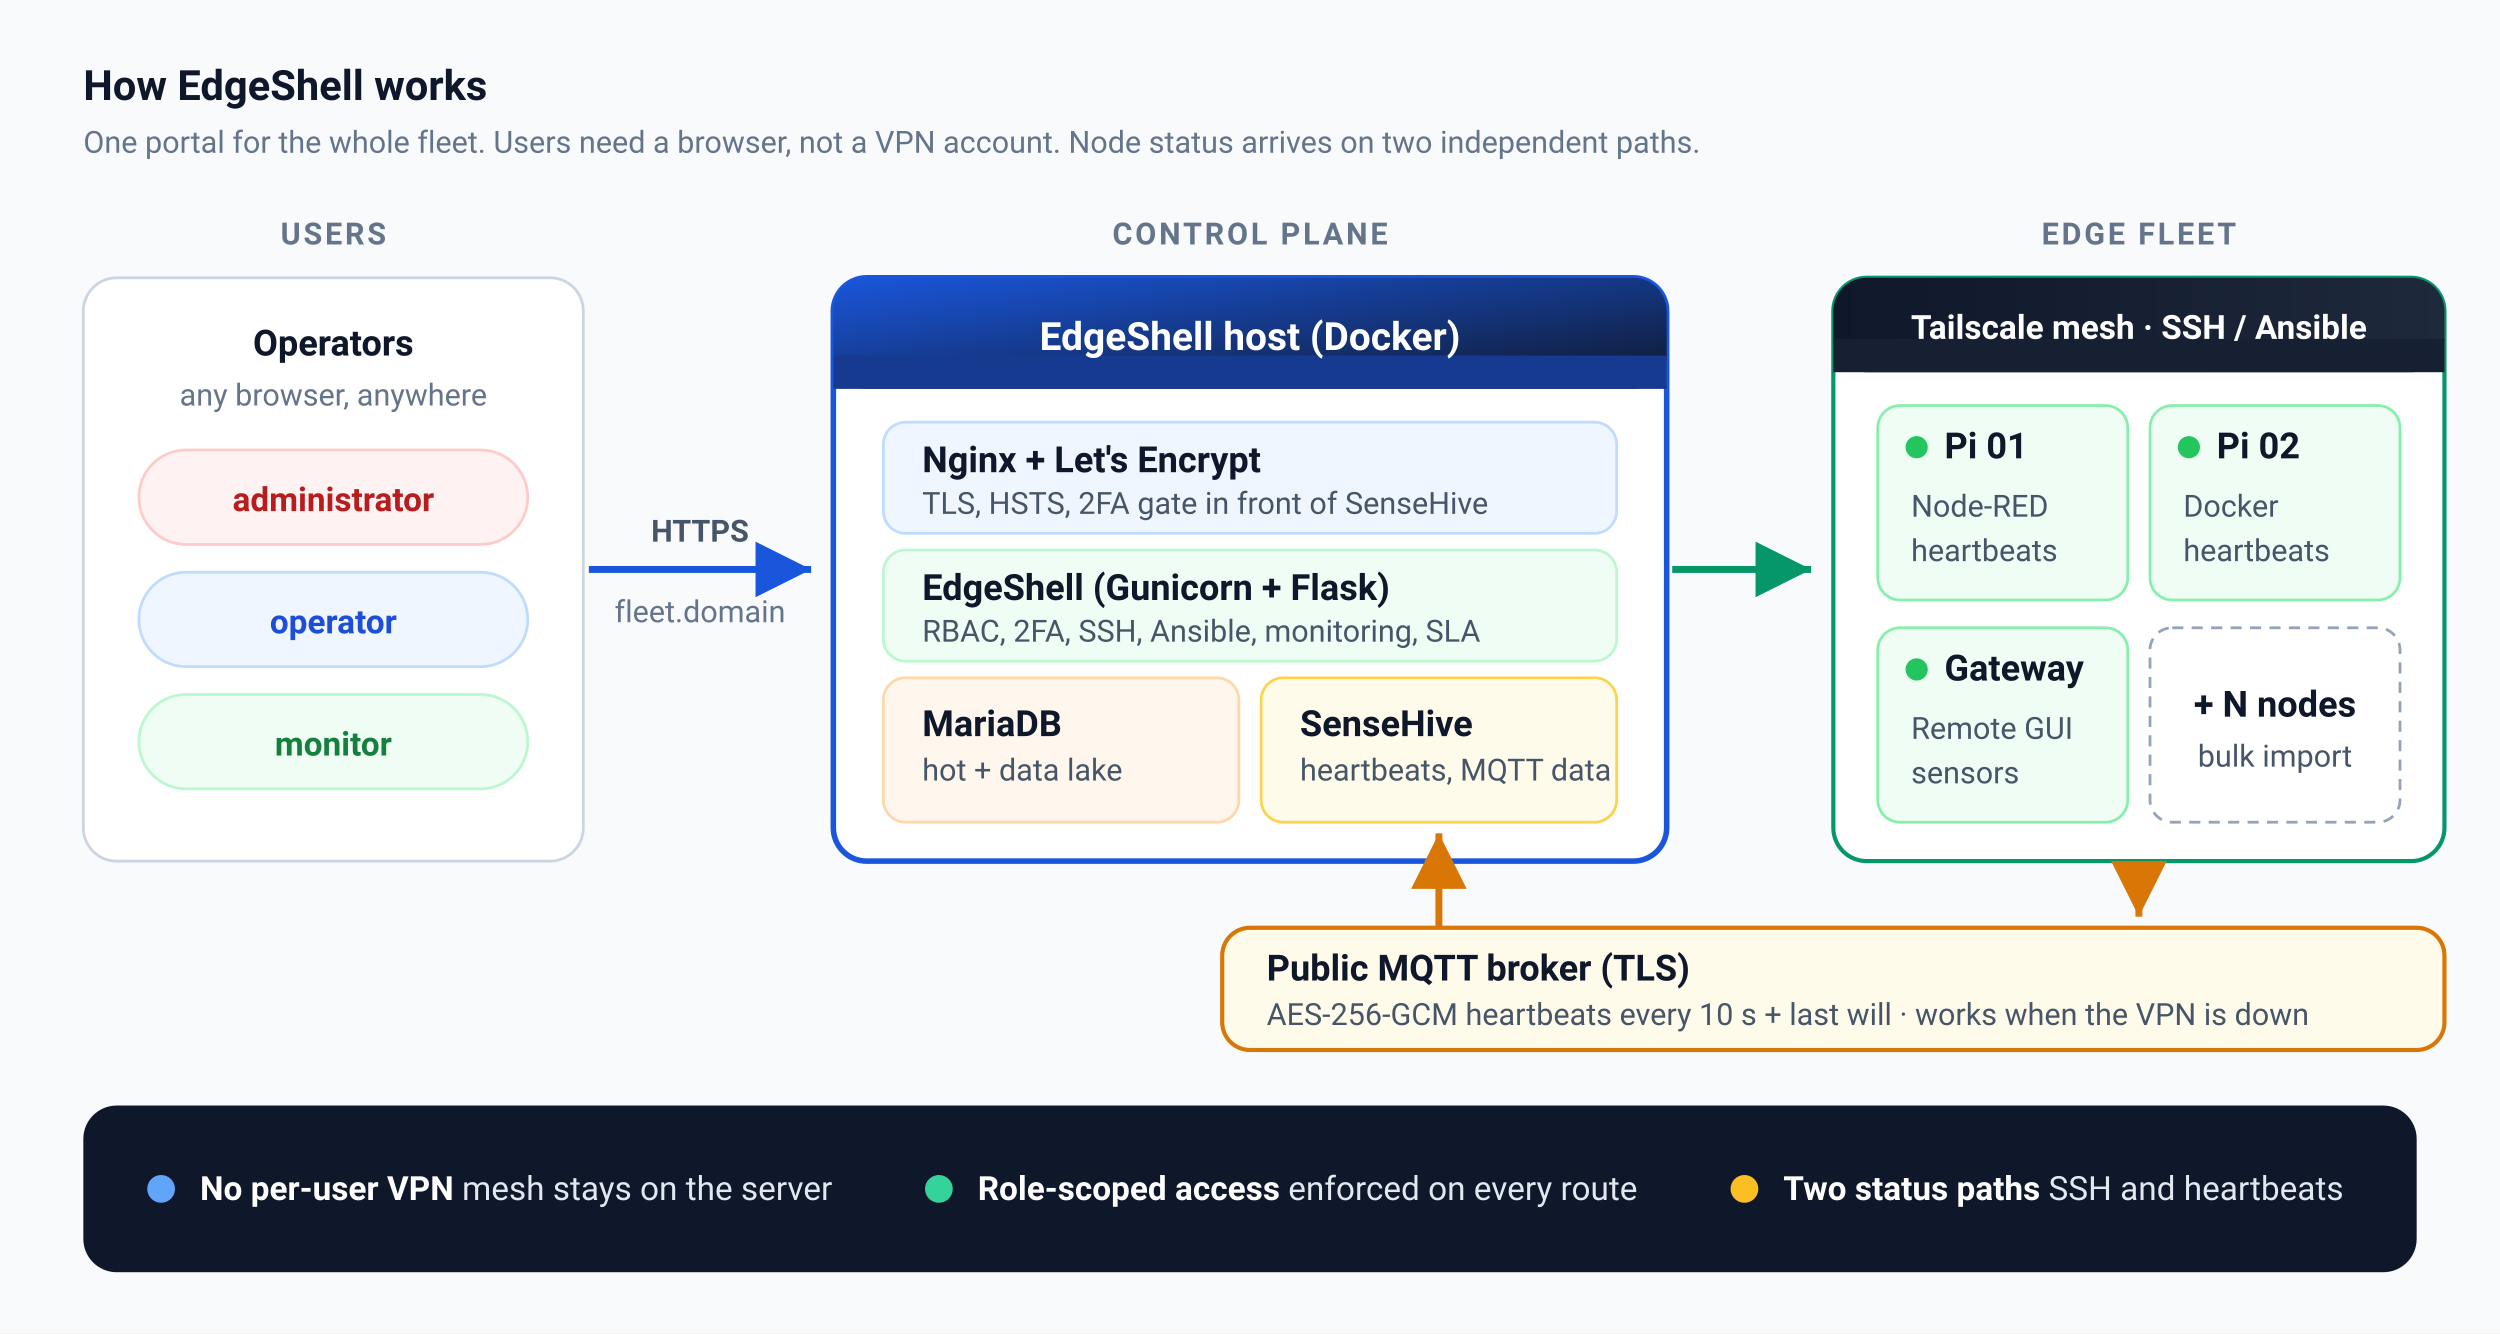
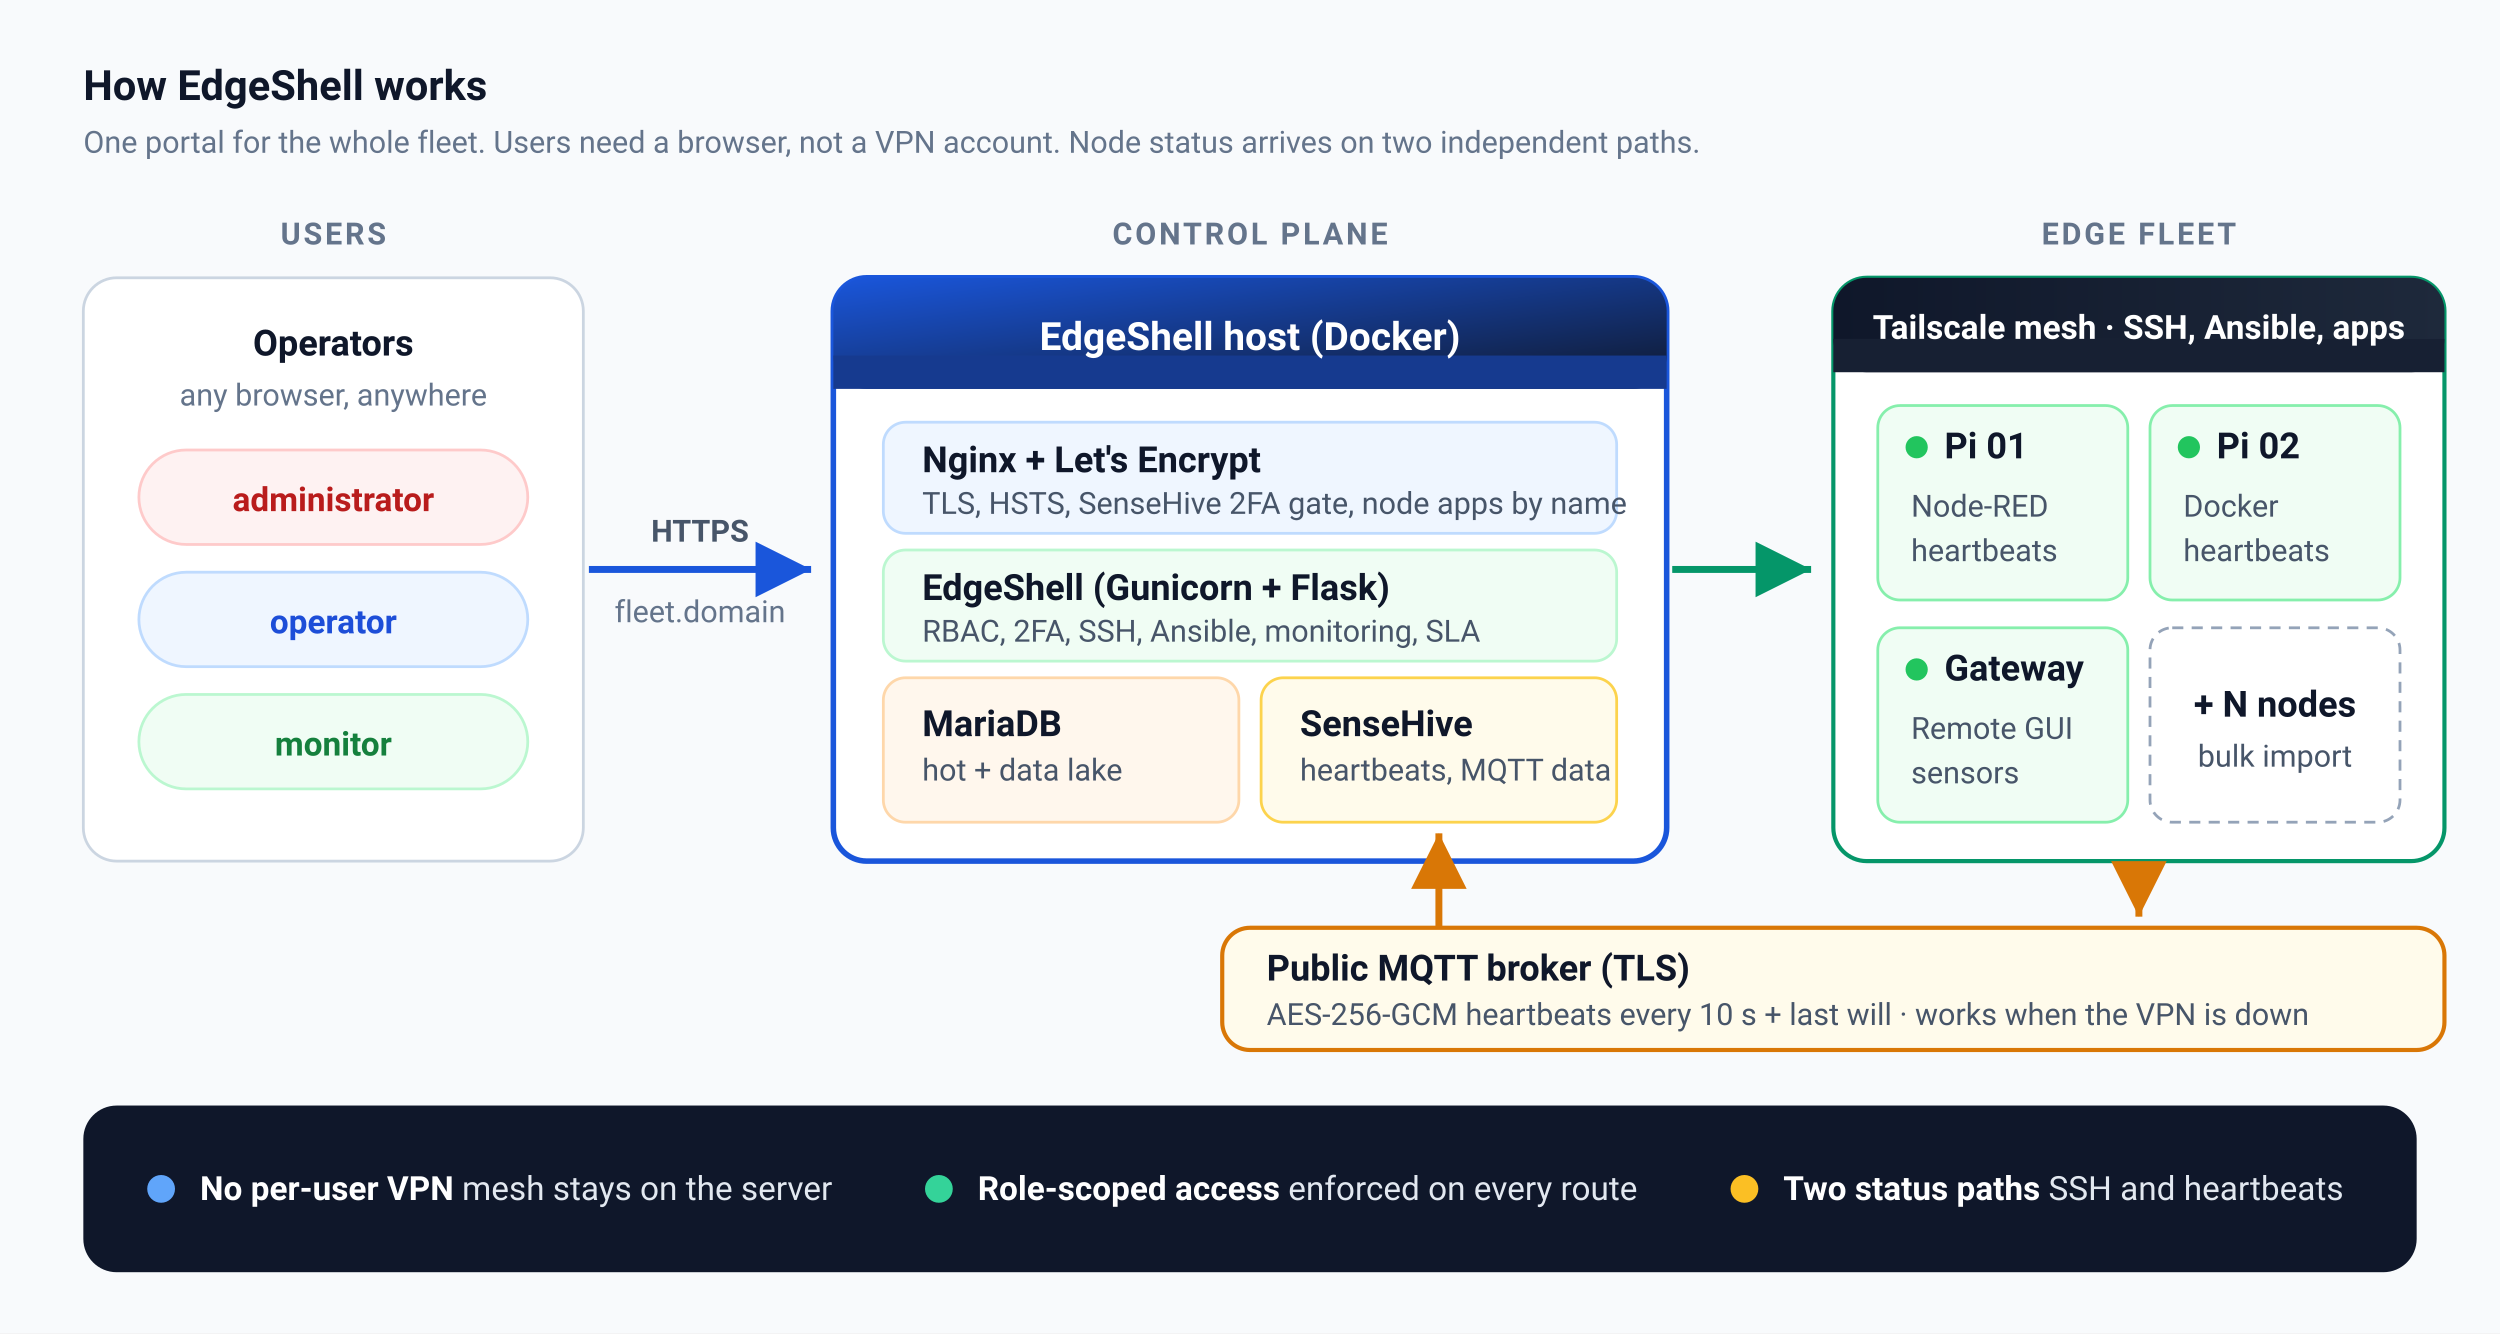
<svg xmlns="http://www.w3.org/2000/svg" viewBox="0 0 900 480" font-family="Segoe UI,Roboto,Helvetica,Arial,sans-serif" role="img" aria-labelledby="title desc">
  <defs>
    <linearGradient id="hdr" x1="0" y1="0" x2="1" y2="1">
      <stop offset="0" stop-color="#1a56db" />
      <stop offset="1" stop-color="#0f172a" />
    </linearGradient>
    <linearGradient id="mesh" x1="0" y1="0" x2="1" y2="0">
      <stop offset="0" stop-color="#0f172a" />
      <stop offset="1" stop-color="#1e293b" />
    </linearGradient>
    <marker id="ab" markerWidth="10" markerHeight="10" refX="8" refY="4" orient="auto">
      <path d="M0,0 L8,4 L0,8 Z" fill="#1a56db" />
    </marker>
    <marker id="ag" markerWidth="10" markerHeight="10" refX="8" refY="4" orient="auto">
      <path d="M0,0 L8,4 L0,8 Z" fill="#059669" />
    </marker>
    <marker id="ao" markerWidth="10" markerHeight="10" refX="8" refY="4" orient="auto">
      <path d="M0,0 L8,4 L0,8 Z" fill="#d97706" />
    </marker>
    <style>
      .tt{font-size:15px;font-weight:700;fill:#0f172a}
      .t{font-size:13px;font-weight:700;fill:#0f172a}
      .lbl{font-size:11px;fill:#475569}
      .mut{font-size:11px;fill:#64748b}
      .pill{font-size:12px;font-weight:600}
    </style>
  </defs>
  <rect width="900" height="480" fill="#f8fafc" />
  <text x="30" y="36" class="tt" font-size="18">How EdgeShell works</text>
  <text x="30" y="55" class="mut">One portal for the whole fleet. Users need a browser, not a VPN account. Node status arrives on two independent paths.</text>
  <text x="120" y="88" class="mut" text-anchor="middle" font-weight="700" letter-spacing="1">USERS</text>
  <text x="450" y="88" class="mut" text-anchor="middle" font-weight="700" letter-spacing="1">CONTROL PLANE</text>
  <text x="770" y="88" class="mut" text-anchor="middle" font-weight="700" letter-spacing="1">EDGE FLEET</text>
  <rect x="30" y="100" width="180" height="210" rx="12" fill="#fff" stroke="#cbd5e1" />
  <text x="120" y="128" class="t" text-anchor="middle">Operators</text>
  <text x="120" y="146" class="mut" text-anchor="middle">any browser, anywhere</text>
  <rect x="50" y="162" width="140" height="34" rx="17" fill="#fef2f2" stroke="#fecaca" />
  <text x="120" y="184" class="pill" fill="#b91c1c" text-anchor="middle">administrator</text>
  <rect x="50" y="206" width="140" height="34" rx="17" fill="#eff6ff" stroke="#bfdbfe" />
  <text x="120" y="228" class="pill" fill="#1d4ed8" text-anchor="middle">operator</text>
  <rect x="50" y="250" width="140" height="34" rx="17" fill="#f0fdf4" stroke="#bbf7d0" />
  <text x="120" y="272" class="pill" fill="#15803d" text-anchor="middle">monitor</text>
  <line x1="212" y1="205" x2="292" y2="205" stroke="#1a56db" stroke-width="2.5" marker-end="url(#ab)" />
  <text x="252" y="195" class="lbl" text-anchor="middle" font-weight="700">HTTPS</text>
  <text x="252" y="224" class="mut" text-anchor="middle">fleet.domain</text>
  <rect x="300" y="100" width="300" height="210" rx="12" fill="#fff" stroke="#1a56db" stroke-width="2" />
  <rect x="300" y="100" width="300" height="40" rx="12" fill="url(#hdr)" />
  <rect x="300" y="128" width="300" height="12" fill="#163a8f" />
  <text x="450" y="126" font-size="14" font-weight="700" fill="#fff" text-anchor="middle">EdgeShell host (Docker)</text>
  <rect x="318" y="152" width="264" height="40" rx="8" fill="#eff6ff" stroke="#bfdbfe" />
  <text x="332" y="170" class="t" font-size="12">Nginx + Let's Encrypt</text>
-   <text x="332" y="185" class="lbl" font-size="10">TLS, HSTS, 2FA gate in front of SenseHive</text>
+   <text x="332" y="185" class="lbl" font-size="10">TLS, HSTS, SenseHive 2FA gate, node apps by name</text>
  <rect x="318" y="198" width="264" height="40" rx="8" fill="#f0fdf4" stroke="#bbf7d0" />
  <text x="332" y="216" class="t" font-size="12">EdgeShell (Gunicorn + Flask)</text>
  <text x="332" y="231" class="lbl" font-size="10">RBAC, 2FA, SSH, Ansible, monitoring, SLA</text>
  <rect x="318" y="244" width="128" height="52" rx="8" fill="#fff7ed" stroke="#fed7aa" />
  <text x="332" y="265" class="t" font-size="12">MariaDB</text>
  <text x="332" y="281" class="lbl" font-size="10">hot + data lake</text>
  <rect x="454" y="244" width="128" height="52" rx="8" fill="#fffbeb" stroke="#fcd34d" />
  <text x="468" y="265" class="t" font-size="12">SenseHive</text>
  <text x="468" y="281" class="lbl" font-size="10">heartbeats, MQTT data</text>
  <line x1="602" y1="205" x2="652" y2="205" stroke="#059669" stroke-width="2.5" marker-end="url(#ag)" />
  <rect x="660" y="100" width="220" height="210" rx="12" fill="#fff" stroke="#059669" stroke-width="1.5" />
  <rect x="660" y="100" width="220" height="34" rx="12" fill="url(#mesh)" />
  <rect x="660" y="122" width="220" height="12" fill="#172033" />
-   <text x="770" y="122" font-size="12" font-weight="700" fill="#fff" text-anchor="middle">Tailscale mesh · SSH / Ansible</text>
+   <text x="770" y="122" font-size="12" font-weight="700" fill="#fff" text-anchor="middle">Tailscale mesh · SSH, Ansible, apps</text>
  <g>
    <rect x="676" y="146" width="90" height="70" rx="8" fill="#f0fdf4" stroke="#86efac" />
    <circle cx="690" cy="161" r="4" fill="#22c55e" />
    <text x="700" y="165" class="t" font-size="12">Pi 01</text>
    <text x="688" y="186" class="lbl" font-size="10">Node-RED</text>
    <text x="688" y="202" class="lbl" font-size="10">heartbeats</text>
  </g>
  <g>
    <rect x="774" y="146" width="90" height="70" rx="8" fill="#f0fdf4" stroke="#86efac" />
    <circle cx="788" cy="161" r="4" fill="#22c55e" />
    <text x="798" y="165" class="t" font-size="12">Pi 02</text>
    <text x="786" y="186" class="lbl" font-size="10">Docker</text>
    <text x="786" y="202" class="lbl" font-size="10">heartbeats</text>
  </g>
  <g>
    <rect x="676" y="226" width="90" height="70" rx="8" fill="#f0fdf4" stroke="#86efac" />
    <circle cx="690" cy="241" r="4" fill="#22c55e" />
    <text x="700" y="245" class="t" font-size="12">Gateway</text>
    <text x="688" y="266" class="lbl" font-size="10">Remote GUI</text>
    <text x="688" y="282" class="lbl" font-size="10">sensors</text>
  </g>
  <g>
    <rect x="774" y="226" width="90" height="70" rx="8" fill="#fff" stroke="#94a3b8" stroke-dasharray="4 3" />
    <text x="819" y="258" class="t" font-size="13" text-anchor="middle" fill="#475569">+ N nodes</text>
    <text x="819" y="276" class="lbl" font-size="10" text-anchor="middle">bulk import</text>
  </g>
  <rect x="440" y="334" width="440" height="44" rx="10" fill="#fffbeb" stroke="#d97706" stroke-width="1.5" />
  <text x="456" y="353" class="t" font-size="12">Public MQTT broker (TLS)</text>
  <text x="456" y="369" class="lbl" font-size="10">AES-256-GCM heartbeats every 10 s + last will · works when the VPN is down</text>
  <line x1="770" y1="312" x2="770" y2="330" stroke="#d97706" stroke-width="2.5" marker-end="url(#ao)" />
  <line x1="518" y1="334" x2="518" y2="300" stroke="#d97706" stroke-width="2.5" marker-end="url(#ao)" />
  <rect x="30" y="398" width="840" height="60" rx="12" fill="#0f172a" />
  <g font-size="12" fill="#e2e8f0">
    <circle cx="58" cy="428" r="5" fill="#60a5fa" />
    <text x="72" y="432">
      <tspan font-weight="700" fill="#fff">No per-user VPN</tspan> mesh stays on the server</text>
    <circle cx="338" cy="428" r="5" fill="#34d399" />
    <text x="352" y="432">
      <tspan font-weight="700" fill="#fff">Role-scoped access</tspan> enforced on every route</text>
    <circle cx="628" cy="428" r="5" fill="#fbbf24" />
    <text x="642" y="432">
      <tspan font-weight="700" fill="#fff">Two status paths</tspan> SSH and heartbeats</text>
  </g>
</svg>
